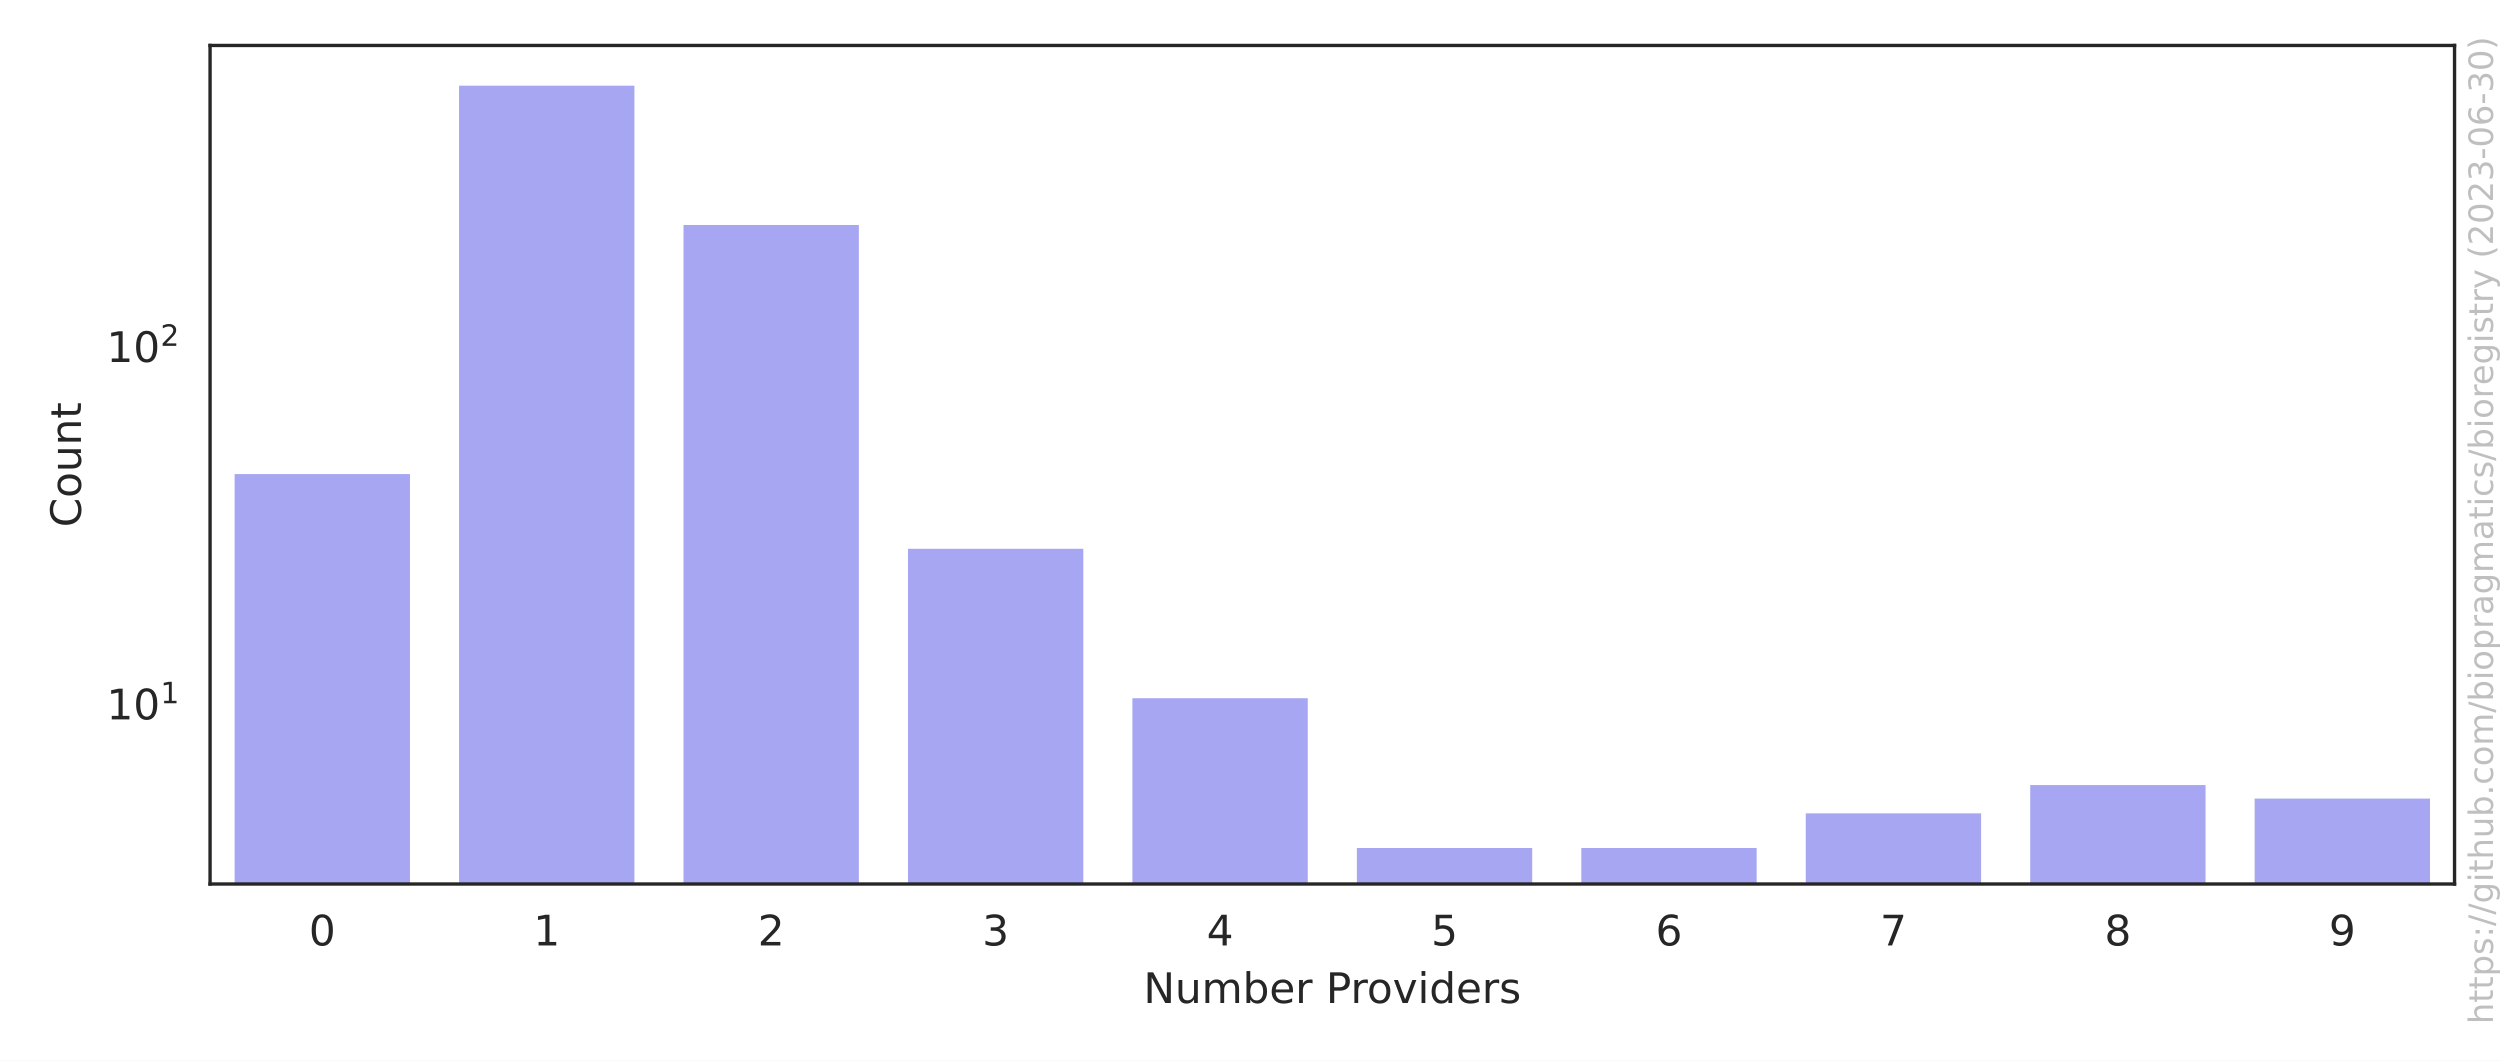
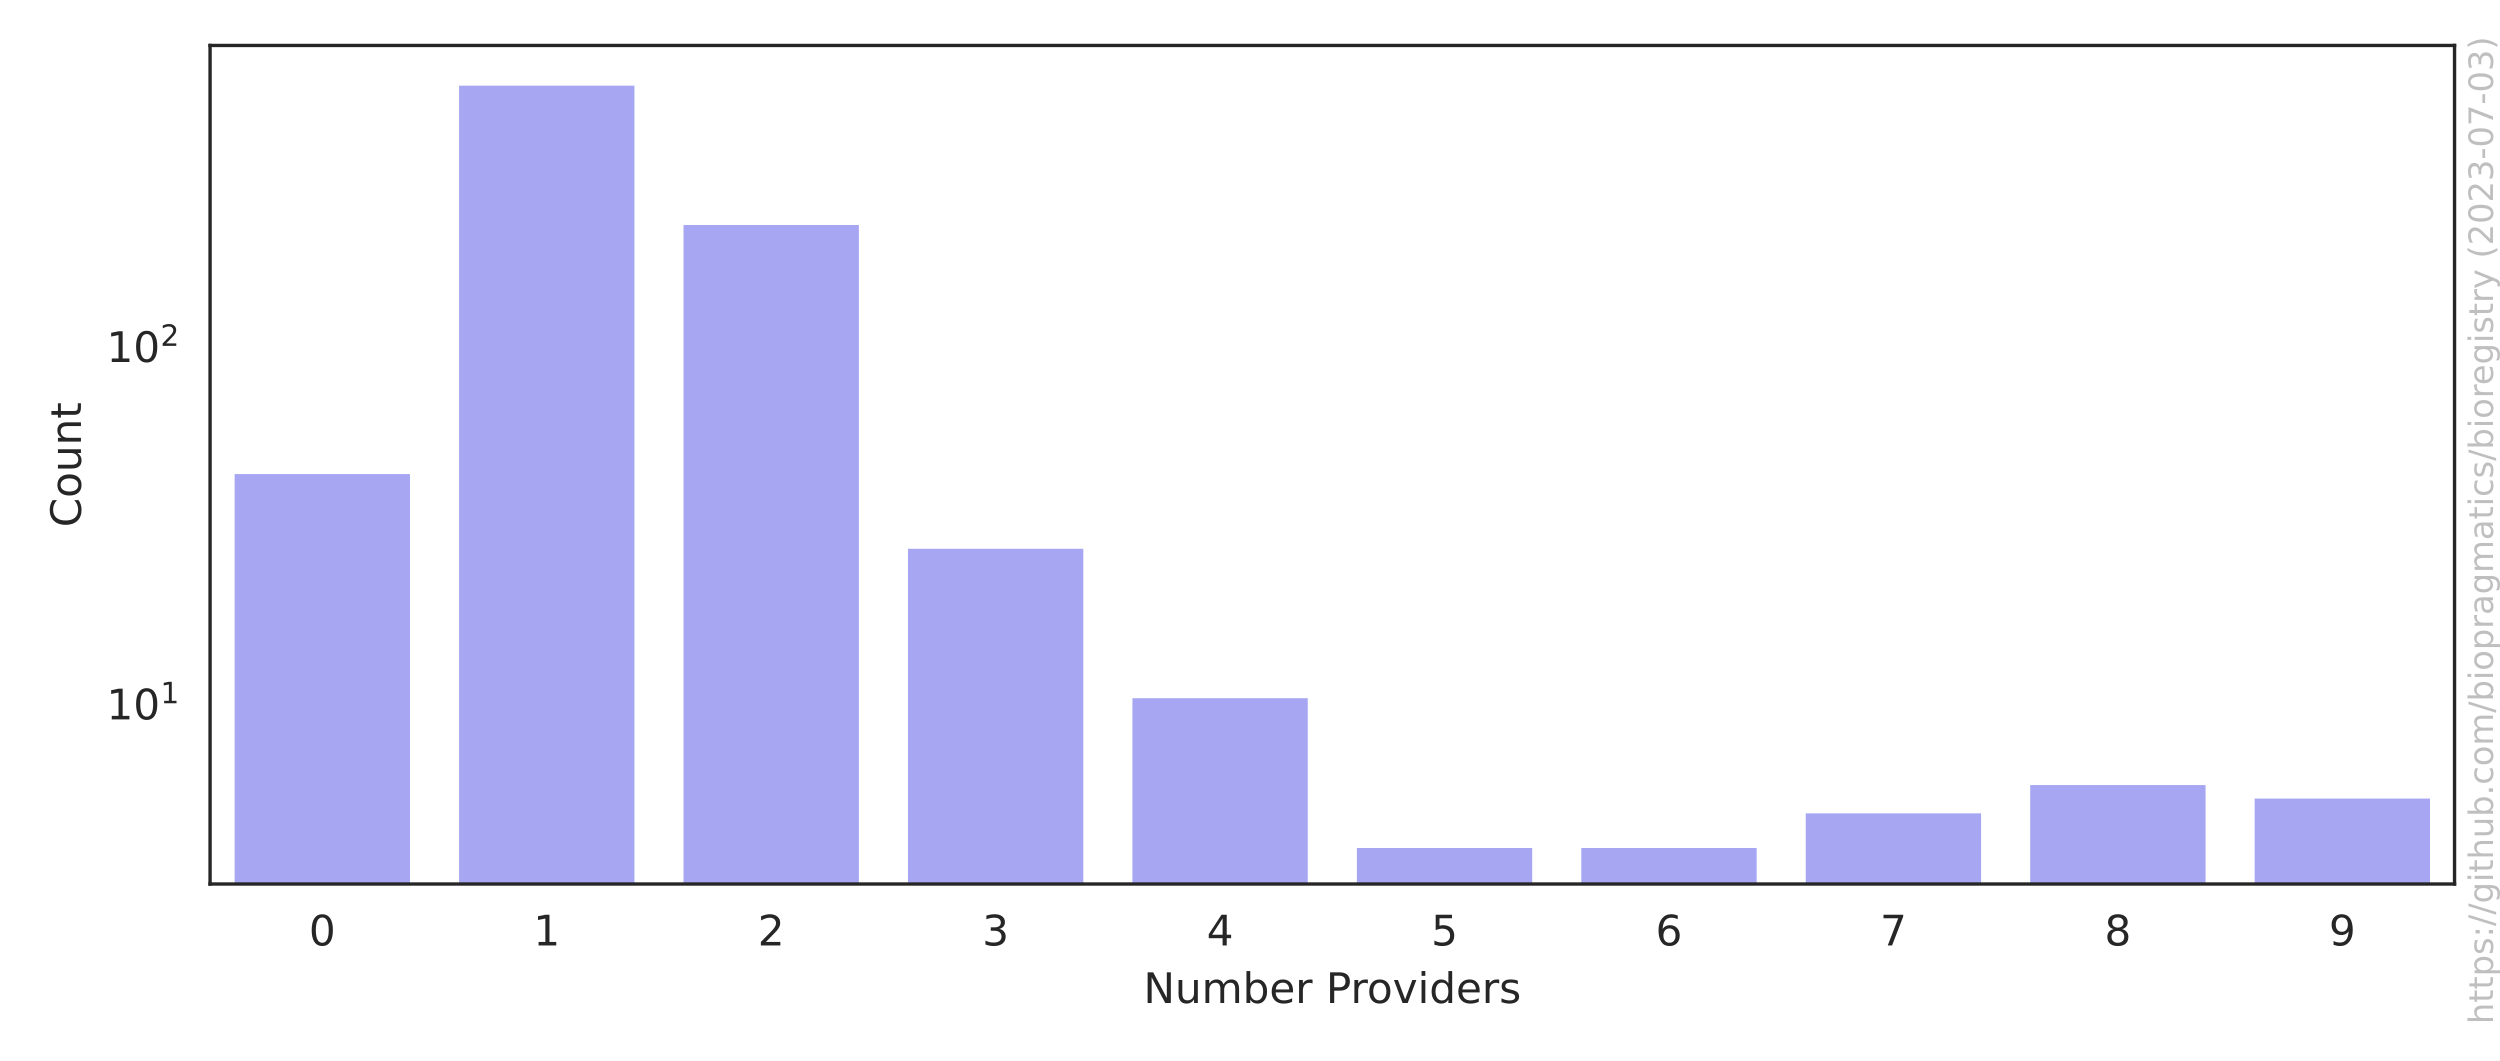
<svg xmlns="http://www.w3.org/2000/svg" xmlns:xlink="http://www.w3.org/1999/xlink" width="594pt" height="252pt" viewBox="0 0 594 252" version="1.1">
  <defs>
    <style type="text/css">*{stroke-linejoin: round; stroke-linecap: butt}</style>
  </defs>
  <g id="figure_1">
    <g id="patch_1">
      <path d="M 0 252  L 594 252  L 594 0  L 0 0  z " style="fill: #ffffff" />
    </g>
    <g id="axes_1">
      <g id="patch_2">
        <path d="M 49.913 210.04  L 583.2 210.04  L 583.2 10.8  L 49.913 10.8  z " style="fill: #ffffff" />
      </g>
      <g id="matplotlib.axis_1">
        <g id="xtick_1">
          <g id="text_1">
            <g style="fill: #262626" transform="translate(73.3958 224.6384) scale(0.1 -0.1)">
              <defs>
                <path id="DejaVuSans-30" d="M 2034 4250  Q 1547 4250 1301 3770  Q 1056 3291 1056 2328  Q 1056 1369 1301 889  Q 1547 409 2034 409  Q 2525 409 2770 889  Q 3016 1369 3016 2328  Q 3016 3291 2770 3770  Q 2525 4250 2034 4250  z M 2034 4750  Q 2819 4750 3233 4129  Q 3647 3509 3647 2328  Q 3647 1150 3233 529  Q 2819 -91 2034 -91  Q 1250 -91 836 529  Q 422 1150 422 2328  Q 422 3509 836 4129  Q 1250 4750 2034 4750  z " transform="scale(0.015625)" />
              </defs>
              <use xlink:href="#DejaVuSans-30" />
            </g>
          </g>
        </g>
        <g id="xtick_2">
          <g id="text_2">
            <g style="fill: #262626" transform="translate(126.7245 224.6384) scale(0.1 -0.1)">
              <defs>
                <path id="DejaVuSans-31" d="M 794 531  L 1825 531  L 1825 4091  L 703 3866  L 703 4441  L 1819 4666  L 2450 4666  L 2450 531  L 3481 531  L 3481 0  L 794 0  L 794 531  z " transform="scale(0.015625)" />
              </defs>
              <use xlink:href="#DejaVuSans-31" />
            </g>
          </g>
        </g>
        <g id="xtick_3">
          <g id="text_3">
            <g style="fill: #262626" transform="translate(180.0533 224.6384) scale(0.1 -0.1)">
              <defs>
                <path id="DejaVuSans-32" d="M 1228 531  L 3431 531  L 3431 0  L 469 0  L 469 531  Q 828 903 1448 1529  Q 2069 2156 2228 2338  Q 2531 2678 2651 2914  Q 2772 3150 2772 3378  Q 2772 3750 2511 3984  Q 2250 4219 1831 4219  Q 1534 4219 1204 4116  Q 875 4013 500 3803  L 500 4441  Q 881 4594 1212 4672  Q 1544 4750 1819 4750  Q 2544 4750 2975 4387  Q 3406 4025 3406 3419  Q 3406 3131 3298 2873  Q 3191 2616 2906 2266  Q 2828 2175 2409 1742  Q 1991 1309 1228 531  z " transform="scale(0.015625)" />
              </defs>
              <use xlink:href="#DejaVuSans-32" />
            </g>
          </g>
        </g>
        <g id="xtick_4">
          <g id="text_4">
            <g style="fill: #262626" transform="translate(233.382 224.6384) scale(0.1 -0.1)">
              <defs>
                <path id="DejaVuSans-33" d="M 2597 2516  Q 3050 2419 3304 2112  Q 3559 1806 3559 1356  Q 3559 666 3084 287  Q 2609 -91 1734 -91  Q 1441 -91 1130 -33  Q 819 25 488 141  L 488 750  Q 750 597 1062 519  Q 1375 441 1716 441  Q 2309 441 2620 675  Q 2931 909 2931 1356  Q 2931 1769 2642 2001  Q 2353 2234 1838 2234  L 1294 2234  L 1294 2753  L 1863 2753  Q 2328 2753 2575 2939  Q 2822 3125 2822 3475  Q 2822 3834 2567 4026  Q 2313 4219 1838 4219  Q 1578 4219 1281 4162  Q 984 4106 628 3988  L 628 4550  Q 988 4650 1302 4700  Q 1616 4750 1894 4750  Q 2613 4750 3031 4423  Q 3450 4097 3450 3541  Q 3450 3153 3228 2886  Q 3006 2619 2597 2516  z " transform="scale(0.015625)" />
              </defs>
              <use xlink:href="#DejaVuSans-33" />
            </g>
          </g>
        </g>
        <g id="xtick_5">
          <g id="text_5">
            <g style="fill: #262626" transform="translate(286.7107 224.6384) scale(0.1 -0.1)">
              <defs>
                <path id="DejaVuSans-34" d="M 2419 4116  L 825 1625  L 2419 1625  L 2419 4116  z M 2253 4666  L 3047 4666  L 3047 1625  L 3713 1625  L 3713 1100  L 3047 1100  L 3047 0  L 2419 0  L 2419 1100  L 313 1100  L 313 1709  L 2253 4666  z " transform="scale(0.015625)" />
              </defs>
              <use xlink:href="#DejaVuSans-34" />
            </g>
          </g>
        </g>
        <g id="xtick_6">
          <g id="text_6">
            <g style="fill: #262626" transform="translate(340.0395 224.6384) scale(0.1 -0.1)">
              <defs>
                <path id="DejaVuSans-35" d="M 691 4666  L 3169 4666  L 3169 4134  L 1269 4134  L 1269 2991  Q 1406 3038 1543 3061  Q 1681 3084 1819 3084  Q 2600 3084 3056 2656  Q 3513 2228 3513 1497  Q 3513 744 3044 326  Q 2575 -91 1722 -91  Q 1428 -91 1123 -41  Q 819 9 494 109  L 494 744  Q 775 591 1075 516  Q 1375 441 1709 441  Q 2250 441 2565 725  Q 2881 1009 2881 1497  Q 2881 1984 2565 2268  Q 2250 2553 1709 2553  Q 1456 2553 1204 2497  Q 953 2441 691 2322  L 691 4666  z " transform="scale(0.015625)" />
              </defs>
              <use xlink:href="#DejaVuSans-35" />
            </g>
          </g>
        </g>
        <g id="xtick_7">
          <g id="text_7">
            <g style="fill: #262626" transform="translate(393.3682 224.6384) scale(0.1 -0.1)">
              <defs>
                <path id="DejaVuSans-36" d="M 2113 2584  Q 1688 2584 1439 2293  Q 1191 2003 1191 1497  Q 1191 994 1439 701  Q 1688 409 2113 409  Q 2538 409 2786 701  Q 3034 994 3034 1497  Q 3034 2003 2786 2293  Q 2538 2584 2113 2584  z M 3366 4563  L 3366 3988  Q 3128 4100 2886 4159  Q 2644 4219 2406 4219  Q 1781 4219 1451 3797  Q 1122 3375 1075 2522  Q 1259 2794 1537 2939  Q 1816 3084 2150 3084  Q 2853 3084 3261 2657  Q 3669 2231 3669 1497  Q 3669 778 3244 343  Q 2819 -91 2113 -91  Q 1303 -91 875 529  Q 447 1150 447 2328  Q 447 3434 972 4092  Q 1497 4750 2381 4750  Q 2619 4750 2861 4703  Q 3103 4656 3366 4563  z " transform="scale(0.015625)" />
              </defs>
              <use xlink:href="#DejaVuSans-36" />
            </g>
          </g>
        </g>
        <g id="xtick_8">
          <g id="text_8">
            <g style="fill: #262626" transform="translate(446.6969 224.6384) scale(0.1 -0.1)">
              <defs>
                <path id="DejaVuSans-37" d="M 525 4666  L 3525 4666  L 3525 4397  L 1831 0  L 1172 0  L 2766 4134  L 525 4134  L 525 4666  z " transform="scale(0.015625)" />
              </defs>
              <use xlink:href="#DejaVuSans-37" />
            </g>
          </g>
        </g>
        <g id="xtick_9">
          <g id="text_9">
            <g style="fill: #262626" transform="translate(500.0257 224.6384) scale(0.1 -0.1)">
              <defs>
                <path id="DejaVuSans-38" d="M 2034 2216  Q 1584 2216 1326 1975  Q 1069 1734 1069 1313  Q 1069 891 1326 650  Q 1584 409 2034 409  Q 2484 409 2743 651  Q 3003 894 3003 1313  Q 3003 1734 2745 1975  Q 2488 2216 2034 2216  z M 1403 2484  Q 997 2584 770 2862  Q 544 3141 544 3541  Q 544 4100 942 4425  Q 1341 4750 2034 4750  Q 2731 4750 3128 4425  Q 3525 4100 3525 3541  Q 3525 3141 3298 2862  Q 3072 2584 2669 2484  Q 3125 2378 3379 2068  Q 3634 1759 3634 1313  Q 3634 634 3220 271  Q 2806 -91 2034 -91  Q 1263 -91 848 271  Q 434 634 434 1313  Q 434 1759 690 2068  Q 947 2378 1403 2484  z M 1172 3481  Q 1172 3119 1398 2916  Q 1625 2713 2034 2713  Q 2441 2713 2670 2916  Q 2900 3119 2900 3481  Q 2900 3844 2670 4047  Q 2441 4250 2034 4250  Q 1625 4250 1398 4047  Q 1172 3844 1172 3481  z " transform="scale(0.015625)" />
              </defs>
              <use xlink:href="#DejaVuSans-38" />
            </g>
          </g>
        </g>
        <g id="xtick_10">
          <g id="text_10">
            <g style="fill: #262626" transform="translate(553.3544 224.6384) scale(0.1 -0.1)">
              <defs>
                <path id="DejaVuSans-39" d="M 703 97  L 703 672  Q 941 559 1184 500  Q 1428 441 1663 441  Q 2288 441 2617 861  Q 2947 1281 2994 2138  Q 2813 1869 2534 1725  Q 2256 1581 1919 1581  Q 1219 1581 811 2004  Q 403 2428 403 3163  Q 403 3881 828 4315  Q 1253 4750 1959 4750  Q 2769 4750 3195 4129  Q 3622 3509 3622 2328  Q 3622 1225 3098 567  Q 2575 -91 1691 -91  Q 1453 -91 1209 -44  Q 966 3 703 97  z M 1959 2075  Q 2384 2075 2632 2365  Q 2881 2656 2881 3163  Q 2881 3666 2632 3958  Q 2384 4250 1959 4250  Q 1534 4250 1286 3958  Q 1038 3666 1038 3163  Q 1038 2656 1286 2365  Q 1534 2075 1959 2075  z " transform="scale(0.015625)" />
              </defs>
              <use xlink:href="#DejaVuSans-39" />
            </g>
          </g>
        </g>
        <g id="text_11">
          <g style="fill: #262626" transform="translate(271.6923 238.3166) scale(0.1 -0.1)">
            <defs>
              <path id="DejaVuSans-4e" d="M 628 4666  L 1478 4666  L 3547 763  L 3547 4666  L 4159 4666  L 4159 0  L 3309 0  L 1241 3903  L 1241 0  L 628 0  L 628 4666  z " transform="scale(0.015625)" />
              <path id="DejaVuSans-75" d="M 544 1381  L 544 3500  L 1119 3500  L 1119 1403  Q 1119 906 1312 657  Q 1506 409 1894 409  Q 2359 409 2629 706  Q 2900 1003 2900 1516  L 2900 3500  L 3475 3500  L 3475 0  L 2900 0  L 2900 538  Q 2691 219 2414 64  Q 2138 -91 1772 -91  Q 1169 -91 856 284  Q 544 659 544 1381  z M 1991 3584  L 1991 3584  z " transform="scale(0.015625)" />
              <path id="DejaVuSans-6d" d="M 3328 2828  Q 3544 3216 3844 3400  Q 4144 3584 4550 3584  Q 5097 3584 5394 3201  Q 5691 2819 5691 2113  L 5691 0  L 5113 0  L 5113 2094  Q 5113 2597 4934 2840  Q 4756 3084 4391 3084  Q 3944 3084 3684 2787  Q 3425 2491 3425 1978  L 3425 0  L 2847 0  L 2847 2094  Q 2847 2600 2669 2842  Q 2491 3084 2119 3084  Q 1678 3084 1418 2786  Q 1159 2488 1159 1978  L 1159 0  L 581 0  L 581 3500  L 1159 3500  L 1159 2956  Q 1356 3278 1631 3431  Q 1906 3584 2284 3584  Q 2666 3584 2933 3390  Q 3200 3197 3328 2828  z " transform="scale(0.015625)" />
              <path id="DejaVuSans-62" d="M 3116 1747  Q 3116 2381 2855 2742  Q 2594 3103 2138 3103  Q 1681 3103 1420 2742  Q 1159 2381 1159 1747  Q 1159 1113 1420 752  Q 1681 391 2138 391  Q 2594 391 2855 752  Q 3116 1113 3116 1747  z M 1159 2969  Q 1341 3281 1617 3432  Q 1894 3584 2278 3584  Q 2916 3584 3314 3078  Q 3713 2572 3713 1747  Q 3713 922 3314 415  Q 2916 -91 2278 -91  Q 1894 -91 1617 61  Q 1341 213 1159 525  L 1159 0  L 581 0  L 581 4863  L 1159 4863  L 1159 2969  z " transform="scale(0.015625)" />
              <path id="DejaVuSans-65" d="M 3597 1894  L 3597 1613  L 953 1613  Q 991 1019 1311 708  Q 1631 397 2203 397  Q 2534 397 2845 478  Q 3156 559 3463 722  L 3463 178  Q 3153 47 2828 -22  Q 2503 -91 2169 -91  Q 1331 -91 842 396  Q 353 884 353 1716  Q 353 2575 817 3079  Q 1281 3584 2069 3584  Q 2775 3584 3186 3129  Q 3597 2675 3597 1894  z M 3022 2063  Q 3016 2534 2758 2815  Q 2500 3097 2075 3097  Q 1594 3097 1305 2825  Q 1016 2553 972 2059  L 3022 2063  z " transform="scale(0.015625)" />
              <path id="DejaVuSans-72" d="M 2631 2963  Q 2534 3019 2420 3045  Q 2306 3072 2169 3072  Q 1681 3072 1420 2755  Q 1159 2438 1159 1844  L 1159 0  L 581 0  L 581 3500  L 1159 3500  L 1159 2956  Q 1341 3275 1631 3429  Q 1922 3584 2338 3584  Q 2397 3584 2469 3576  Q 2541 3569 2628 3553  L 2631 2963  z " transform="scale(0.015625)" />
              <path id="DejaVuSans-20" transform="scale(0.015625)" />
              <path id="DejaVuSans-50" d="M 1259 4147  L 1259 2394  L 2053 2394  Q 2494 2394 2734 2622  Q 2975 2850 2975 3272  Q 2975 3691 2734 3919  Q 2494 4147 2053 4147  L 1259 4147  z M 628 4666  L 2053 4666  Q 2838 4666 3239 4311  Q 3641 3956 3641 3272  Q 3641 2581 3239 2228  Q 2838 1875 2053 1875  L 1259 1875  L 1259 0  L 628 0  L 628 4666  z " transform="scale(0.015625)" />
              <path id="DejaVuSans-6f" d="M 1959 3097  Q 1497 3097 1228 2736  Q 959 2375 959 1747  Q 959 1119 1226 758  Q 1494 397 1959 397  Q 2419 397 2687 759  Q 2956 1122 2956 1747  Q 2956 2369 2687 2733  Q 2419 3097 1959 3097  z M 1959 3584  Q 2709 3584 3137 3096  Q 3566 2609 3566 1747  Q 3566 888 3137 398  Q 2709 -91 1959 -91  Q 1206 -91 779 398  Q 353 888 353 1747  Q 353 2609 779 3096  Q 1206 3584 1959 3584  z " transform="scale(0.015625)" />
              <path id="DejaVuSans-76" d="M 191 3500  L 800 3500  L 1894 563  L 2988 3500  L 3597 3500  L 2284 0  L 1503 0  L 191 3500  z " transform="scale(0.015625)" />
              <path id="DejaVuSans-69" d="M 603 3500  L 1178 3500  L 1178 0  L 603 0  L 603 3500  z M 603 4863  L 1178 4863  L 1178 4134  L 603 4134  L 603 4863  z " transform="scale(0.015625)" />
              <path id="DejaVuSans-64" d="M 2906 2969  L 2906 4863  L 3481 4863  L 3481 0  L 2906 0  L 2906 525  Q 2725 213 2448 61  Q 2172 -91 1784 -91  Q 1150 -91 751 415  Q 353 922 353 1747  Q 353 2572 751 3078  Q 1150 3584 1784 3584  Q 2172 3584 2448 3432  Q 2725 3281 2906 2969  z M 947 1747  Q 947 1113 1208 752  Q 1469 391 1925 391  Q 2381 391 2643 752  Q 2906 1113 2906 1747  Q 2906 2381 2643 2742  Q 2381 3103 1925 3103  Q 1469 3103 1208 2742  Q 947 2381 947 1747  z " transform="scale(0.015625)" />
              <path id="DejaVuSans-73" d="M 2834 3397  L 2834 2853  Q 2591 2978 2328 3040  Q 2066 3103 1784 3103  Q 1356 3103 1142 2972  Q 928 2841 928 2578  Q 928 2378 1081 2264  Q 1234 2150 1697 2047  L 1894 2003  Q 2506 1872 2764 1633  Q 3022 1394 3022 966  Q 3022 478 2636 193  Q 2250 -91 1575 -91  Q 1294 -91 989 -36  Q 684 19 347 128  L 347 722  Q 666 556 975 473  Q 1284 391 1588 391  Q 1994 391 2212 530  Q 2431 669 2431 922  Q 2431 1156 2273 1281  Q 2116 1406 1581 1522  L 1381 1569  Q 847 1681 609 1914  Q 372 2147 372 2553  Q 372 3047 722 3315  Q 1072 3584 1716 3584  Q 2034 3584 2315 3537  Q 2597 3491 2834 3397  z " transform="scale(0.015625)" />
            </defs>
            <use xlink:href="#DejaVuSans-4e" />
            <use xlink:href="#DejaVuSans-75" x="74.805" />
            <use xlink:href="#DejaVuSans-6d" x="138.184" />
            <use xlink:href="#DejaVuSans-62" x="235.596" />
            <use xlink:href="#DejaVuSans-65" x="299.072" />
            <use xlink:href="#DejaVuSans-72" x="360.596" />
            <use xlink:href="#DejaVuSans-20" x="401.709" />
            <use xlink:href="#DejaVuSans-50" x="433.496" />
            <use xlink:href="#DejaVuSans-72" x="492.049" />
            <use xlink:href="#DejaVuSans-6f" x="530.912" />
            <use xlink:href="#DejaVuSans-76" x="592.094" />
            <use xlink:href="#DejaVuSans-69" x="651.273" />
            <use xlink:href="#DejaVuSans-64" x="679.057" />
            <use xlink:href="#DejaVuSans-65" x="742.533" />
            <use xlink:href="#DejaVuSans-72" x="804.057" />
            <use xlink:href="#DejaVuSans-73" x="845.17" />
          </g>
        </g>
      </g>
      <g id="matplotlib.axis_2">
        <g id="ytick_1">
          <g id="text_12">
            <g style="fill: #262626" transform="translate(25.31268 170.9933) scale(0.1 -0.1)">
              <use xlink:href="#DejaVuSans-31" transform="translate(0 0.684375)" />
              <use xlink:href="#DejaVuSans-30" transform="translate(63.62305 0.684375)" />
              <use xlink:href="#DejaVuSans-31" transform="translate(128.2031 38.96563) scale(0.7)" />
            </g>
          </g>
        </g>
        <g id="ytick_2">
          <g id="text_13">
            <g style="fill: #262626" transform="translate(25.31268 86.0822) scale(0.1 -0.1)">
              <use xlink:href="#DejaVuSans-31" transform="translate(0 0.765625)" />
              <use xlink:href="#DejaVuSans-30" transform="translate(63.62305 0.765625)" />
              <use xlink:href="#DejaVuSans-32" transform="translate(128.2031 39.04688) scale(0.7)" />
            </g>
          </g>
        </g>
        <g id="ytick_3" />
        <g id="ytick_4" />
        <g id="ytick_5" />
        <g id="ytick_6" />
        <g id="ytick_7" />
        <g id="ytick_8" />
        <g id="ytick_9" />
        <g id="ytick_10" />
        <g id="ytick_11" />
        <g id="ytick_12" />
        <g id="ytick_13" />
        <g id="ytick_14" />
        <g id="ytick_15" />
        <g id="ytick_16" />
        <g id="ytick_17" />
        <g id="ytick_18" />
        <g id="ytick_19" />
        <g id="ytick_20" />
        <g id="ytick_21" />
        <g id="text_14">
          <g style="fill: #262626" transform="translate(19.233 125.2684) rotate(-90) scale(0.1 -0.1)">
            <defs>
              <path id="DejaVuSans-43" d="M 4122 4306  L 4122 3641  Q 3803 3938 3442 4084  Q 3081 4231 2675 4231  Q 1875 4231 1450 3742  Q 1025 3253 1025 2328  Q 1025 1406 1450 917  Q 1875 428 2675 428  Q 3081 428 3442 575  Q 3803 722 4122 1019  L 4122 359  Q 3791 134 3420 21  Q 3050 -91 2638 -91  Q 1578 -91 968 557  Q 359 1206 359 2328  Q 359 3453 968 4101  Q 1578 4750 2638 4750  Q 3056 4750 3426 4639  Q 3797 4528 4122 4306  z " transform="scale(0.015625)" />
              <path id="DejaVuSans-6e" d="M 3513 2113  L 3513 0  L 2938 0  L 2938 2094  Q 2938 2591 2744 2837  Q 2550 3084 2163 3084  Q 1697 3084 1428 2787  Q 1159 2491 1159 1978  L 1159 0  L 581 0  L 581 3500  L 1159 3500  L 1159 2956  Q 1366 3272 1645 3428  Q 1925 3584 2291 3584  Q 2894 3584 3203 3211  Q 3513 2838 3513 2113  z " transform="scale(0.015625)" />
              <path id="DejaVuSans-74" d="M 1172 4494  L 1172 3500  L 2356 3500  L 2356 3053  L 1172 3053  L 1172 1153  Q 1172 725 1289 603  Q 1406 481 1766 481  L 2356 481  L 2356 0  L 1766 0  Q 1100 0 847 248  Q 594 497 594 1153  L 594 3053  L 172 3053  L 172 3500  L 594 3500  L 594 4494  L 1172 4494  z " transform="scale(0.015625)" />
            </defs>
            <use xlink:href="#DejaVuSans-43" />
            <use xlink:href="#DejaVuSans-6f" x="69.824" />
            <use xlink:href="#DejaVuSans-75" x="131.006" />
            <use xlink:href="#DejaVuSans-6e" x="194.385" />
            <use xlink:href="#DejaVuSans-74" x="257.764" />
          </g>
        </g>
      </g>
      <g id="patch_3">
        <path d="M 55.246 85163.227  L 97.909 85163.227  L 97.909 112.141  L 55.246 112.141  z " clip-path="url(#p84426c0476)" style="fill: #2020df; opacity: 0.4; stroke: #ffffff; stroke-linejoin: miter" />
      </g>
      <g id="patch_4">
        <path d="M 108.574 85163.227  L 151.237 85163.227  L 151.237 19.856  L 108.574 19.856  z " clip-path="url(#p84426c0476)" style="fill: #2020df; opacity: 0.4; stroke: #ffffff; stroke-linejoin: miter" />
      </g>
      <g id="patch_5">
        <path d="M 161.903 85163.227  L 204.566 85163.227  L 204.566 52.957  L 161.903 52.957  z " clip-path="url(#p84426c0476)" style="fill: #2020df; opacity: 0.4; stroke: #ffffff; stroke-linejoin: miter" />
      </g>
      <g id="patch_6">
        <path d="M 215.232 85163.227  L 257.895 85163.227  L 257.895 129.89  L 215.232 129.89  z " clip-path="url(#p84426c0476)" style="fill: #2020df; opacity: 0.4; stroke: #ffffff; stroke-linejoin: miter" />
      </g>
      <g id="patch_7">
        <path d="M 268.56 85163.227  L 311.223 85163.227  L 311.223 165.395  L 268.56 165.395  z " clip-path="url(#p84426c0476)" style="fill: #2020df; opacity: 0.4; stroke: #ffffff; stroke-linejoin: miter" />
      </g>
      <g id="patch_8">
        <path d="M 321.889 85163.227  L 364.552 85163.227  L 364.552 200.984  L 321.889 200.984  z " clip-path="url(#p84426c0476)" style="fill: #2020df; opacity: 0.4; stroke: #ffffff; stroke-linejoin: miter" />
      </g>
      <g id="patch_9">
        <path d="M 375.218 85163.227  L 417.881 85163.227  L 417.881 200.984  L 375.218 200.984  z " clip-path="url(#p84426c0476)" style="fill: #2020df; opacity: 0.4; stroke: #ffffff; stroke-linejoin: miter" />
      </g>
      <g id="patch_10">
        <path d="M 428.547 85163.227  L 471.21 85163.227  L 471.21 192.755  L 428.547 192.755  z " clip-path="url(#p84426c0476)" style="fill: #2020df; opacity: 0.4; stroke: #ffffff; stroke-linejoin: miter" />
      </g>
      <g id="patch_11">
        <path d="M 481.875 85163.227  L 524.538 85163.227  L 524.538 186.032  L 481.875 186.032  z " clip-path="url(#p84426c0476)" style="fill: #2020df; opacity: 0.4; stroke: #ffffff; stroke-linejoin: miter" />
      </g>
      <g id="patch_12">
        <path d="M 535.204 85163.227  L 577.867 85163.227  L 577.867 189.24  L 535.204 189.24  z " clip-path="url(#p84426c0476)" style="fill: #2020df; opacity: 0.4; stroke: #ffffff; stroke-linejoin: miter" />
      </g>
      <g id="patch_13">
        <path d="M 49.913 210.04  L 49.913 10.8  " style="fill: none; stroke: #262626; stroke-width: 0.8; stroke-linejoin: miter; stroke-linecap: square" />
      </g>
      <g id="patch_14">
        <path d="M 583.2 210.04  L 583.2 10.8  " style="fill: none; stroke: #262626; stroke-width: 0.8; stroke-linejoin: miter; stroke-linecap: square" />
      </g>
      <g id="patch_15">
        <path d="M 49.913 210.04  L 583.2 210.04  " style="fill: none; stroke: #262626; stroke-width: 0.8; stroke-linejoin: miter; stroke-linecap: square" />
      </g>
      <g id="patch_16">
        <path d="M 49.913 10.8  L 583.2 10.8  " style="fill: none; stroke: #262626; stroke-width: 0.8; stroke-linejoin: miter; stroke-linecap: square" />
      </g>
    </g>
    <g id="text_15">
      <g style="fill: #808080; opacity: 0.5" transform="translate(592.3362 243.3237) rotate(-90) scale(0.08 -0.08)">
        <defs>
          <path id="DejaVuSans-68" d="M 3513 2113  L 3513 0  L 2938 0  L 2938 2094  Q 2938 2591 2744 2837  Q 2550 3084 2163 3084  Q 1697 3084 1428 2787  Q 1159 2491 1159 1978  L 1159 0  L 581 0  L 581 4863  L 1159 4863  L 1159 2956  Q 1366 3272 1645 3428  Q 1925 3584 2291 3584  Q 2894 3584 3203 3211  Q 3513 2838 3513 2113  z " transform="scale(0.015625)" />
          <path id="DejaVuSans-70" d="M 1159 525  L 1159 -1331  L 581 -1331  L 581 3500  L 1159 3500  L 1159 2969  Q 1341 3281 1617 3432  Q 1894 3584 2278 3584  Q 2916 3584 3314 3078  Q 3713 2572 3713 1747  Q 3713 922 3314 415  Q 2916 -91 2278 -91  Q 1894 -91 1617 61  Q 1341 213 1159 525  z M 3116 1747  Q 3116 2381 2855 2742  Q 2594 3103 2138 3103  Q 1681 3103 1420 2742  Q 1159 2381 1159 1747  Q 1159 1113 1420 752  Q 1681 391 2138 391  Q 2594 391 2855 752  Q 3116 1113 3116 1747  z " transform="scale(0.015625)" />
          <path id="DejaVuSans-3a" d="M 750 794  L 1409 794  L 1409 0  L 750 0  L 750 794  z M 750 3309  L 1409 3309  L 1409 2516  L 750 2516  L 750 3309  z " transform="scale(0.015625)" />
          <path id="DejaVuSans-2f" d="M 1625 4666  L 2156 4666  L 531 -594  L 0 -594  L 1625 4666  z " transform="scale(0.015625)" />
          <path id="DejaVuSans-67" d="M 2906 1791  Q 2906 2416 2648 2759  Q 2391 3103 1925 3103  Q 1463 3103 1205 2759  Q 947 2416 947 1791  Q 947 1169 1205 825  Q 1463 481 1925 481  Q 2391 481 2648 825  Q 2906 1169 2906 1791  z M 3481 434  Q 3481 -459 3084 -895  Q 2688 -1331 1869 -1331  Q 1566 -1331 1297 -1286  Q 1028 -1241 775 -1147  L 775 -588  Q 1028 -725 1275 -790  Q 1522 -856 1778 -856  Q 2344 -856 2625 -561  Q 2906 -266 2906 331  L 2906 616  Q 2728 306 2450 153  Q 2172 0 1784 0  Q 1141 0 747 490  Q 353 981 353 1791  Q 353 2603 747 3093  Q 1141 3584 1784 3584  Q 2172 3584 2450 3431  Q 2728 3278 2906 2969  L 2906 3500  L 3481 3500  L 3481 434  z " transform="scale(0.015625)" />
          <path id="DejaVuSans-2e" d="M 684 794  L 1344 794  L 1344 0  L 684 0  L 684 794  z " transform="scale(0.015625)" />
          <path id="DejaVuSans-63" d="M 3122 3366  L 3122 2828  Q 2878 2963 2633 3030  Q 2388 3097 2138 3097  Q 1578 3097 1268 2742  Q 959 2388 959 1747  Q 959 1106 1268 751  Q 1578 397 2138 397  Q 2388 397 2633 464  Q 2878 531 3122 666  L 3122 134  Q 2881 22 2623 -34  Q 2366 -91 2075 -91  Q 1284 -91 818 406  Q 353 903 353 1747  Q 353 2603 823 3093  Q 1294 3584 2113 3584  Q 2378 3584 2631 3529  Q 2884 3475 3122 3366  z " transform="scale(0.015625)" />
          <path id="DejaVuSans-61" d="M 2194 1759  Q 1497 1759 1228 1600  Q 959 1441 959 1056  Q 959 750 1161 570  Q 1363 391 1709 391  Q 2188 391 2477 730  Q 2766 1069 2766 1631  L 2766 1759  L 2194 1759  z M 3341 1997  L 3341 0  L 2766 0  L 2766 531  Q 2569 213 2275 61  Q 1981 -91 1556 -91  Q 1019 -91 701 211  Q 384 513 384 1019  Q 384 1609 779 1909  Q 1175 2209 1959 2209  L 2766 2209  L 2766 2266  Q 2766 2663 2505 2880  Q 2244 3097 1772 3097  Q 1472 3097 1187 3025  Q 903 2953 641 2809  L 641 3341  Q 956 3463 1253 3523  Q 1550 3584 1831 3584  Q 2591 3584 2966 3190  Q 3341 2797 3341 1997  z " transform="scale(0.015625)" />
          <path id="DejaVuSans-79" d="M 2059 -325  Q 1816 -950 1584 -1140  Q 1353 -1331 966 -1331  L 506 -1331  L 506 -850  L 844 -850  Q 1081 -850 1212 -737  Q 1344 -625 1503 -206  L 1606 56  L 191 3500  L 800 3500  L 1894 763  L 2988 3500  L 3597 3500  L 2059 -325  z " transform="scale(0.015625)" />
          <path id="DejaVuSans-28" d="M 1984 4856  Q 1566 4138 1362 3434  Q 1159 2731 1159 2009  Q 1159 1288 1364 580  Q 1569 -128 1984 -844  L 1484 -844  Q 1016 -109 783 600  Q 550 1309 550 2009  Q 550 2706 781 3412  Q 1013 4119 1484 4856  L 1984 4856  z " transform="scale(0.015625)" />
          <path id="DejaVuSans-2d" d="M 313 2009  L 1997 2009  L 1997 1497  L 313 1497  L 313 2009  z " transform="scale(0.015625)" />
          <path id="DejaVuSans-29" d="M 513 4856  L 1013 4856  Q 1481 4119 1714 3412  Q 1947 2706 1947 2009  Q 1947 1309 1714 600  Q 1481 -109 1013 -844  L 513 -844  Q 928 -128 1133 580  Q 1338 1288 1338 2009  Q 1338 2731 1133 3434  Q 928 4138 513 4856  z " transform="scale(0.015625)" />
        </defs>
        <use xlink:href="#DejaVuSans-68" />
        <use xlink:href="#DejaVuSans-74" x="63.379" />
        <use xlink:href="#DejaVuSans-74" x="102.588" />
        <use xlink:href="#DejaVuSans-70" x="141.797" />
        <use xlink:href="#DejaVuSans-73" x="205.273" />
        <use xlink:href="#DejaVuSans-3a" x="257.373" />
        <use xlink:href="#DejaVuSans-2f" x="291.064" />
        <use xlink:href="#DejaVuSans-2f" x="324.756" />
        <use xlink:href="#DejaVuSans-67" x="358.447" />
        <use xlink:href="#DejaVuSans-69" x="421.924" />
        <use xlink:href="#DejaVuSans-74" x="449.707" />
        <use xlink:href="#DejaVuSans-68" x="488.916" />
        <use xlink:href="#DejaVuSans-75" x="552.295" />
        <use xlink:href="#DejaVuSans-62" x="615.674" />
        <use xlink:href="#DejaVuSans-2e" x="679.15" />
        <use xlink:href="#DejaVuSans-63" x="710.938" />
        <use xlink:href="#DejaVuSans-6f" x="765.918" />
        <use xlink:href="#DejaVuSans-6d" x="827.1" />
        <use xlink:href="#DejaVuSans-2f" x="924.512" />
        <use xlink:href="#DejaVuSans-62" x="958.203" />
        <use xlink:href="#DejaVuSans-69" x="1021.68" />
        <use xlink:href="#DejaVuSans-6f" x="1049.463" />
        <use xlink:href="#DejaVuSans-70" x="1110.645" />
        <use xlink:href="#DejaVuSans-72" x="1174.121" />
        <use xlink:href="#DejaVuSans-61" x="1215.234" />
        <use xlink:href="#DejaVuSans-67" x="1276.514" />
        <use xlink:href="#DejaVuSans-6d" x="1339.99" />
        <use xlink:href="#DejaVuSans-61" x="1437.402" />
        <use xlink:href="#DejaVuSans-74" x="1498.682" />
        <use xlink:href="#DejaVuSans-69" x="1537.891" />
        <use xlink:href="#DejaVuSans-63" x="1565.674" />
        <use xlink:href="#DejaVuSans-73" x="1620.654" />
        <use xlink:href="#DejaVuSans-2f" x="1672.754" />
        <use xlink:href="#DejaVuSans-62" x="1706.445" />
        <use xlink:href="#DejaVuSans-69" x="1769.922" />
        <use xlink:href="#DejaVuSans-6f" x="1797.705" />
        <use xlink:href="#DejaVuSans-72" x="1858.887" />
        <use xlink:href="#DejaVuSans-65" x="1897.75" />
        <use xlink:href="#DejaVuSans-67" x="1959.273" />
        <use xlink:href="#DejaVuSans-69" x="2022.75" />
        <use xlink:href="#DejaVuSans-73" x="2050.533" />
        <use xlink:href="#DejaVuSans-74" x="2102.633" />
        <use xlink:href="#DejaVuSans-72" x="2141.842" />
        <use xlink:href="#DejaVuSans-79" x="2182.955" />
        <use xlink:href="#DejaVuSans-20" x="2242.135" />
        <use xlink:href="#DejaVuSans-28" x="2273.922" />
        <use xlink:href="#DejaVuSans-32" x="2312.936" />
        <use xlink:href="#DejaVuSans-30" x="2376.559" />
        <use xlink:href="#DejaVuSans-32" x="2440.182" />
        <use xlink:href="#DejaVuSans-33" x="2503.805" />
        <use xlink:href="#DejaVuSans-2d" x="2567.428" />
        <use xlink:href="#DejaVuSans-30" x="2603.512" />
-         <use xlink:href="#DejaVuSans-36" x="2667.135" />
+         <use xlink:href="#DejaVuSans-37" x="2667.135" />
        <use xlink:href="#DejaVuSans-2d" x="2730.758" />
-         <use xlink:href="#DejaVuSans-33" x="2766.842" />
-         <use xlink:href="#DejaVuSans-30" x="2830.465" />
+         <use xlink:href="#DejaVuSans-30" x="2766.842" />
+         <use xlink:href="#DejaVuSans-33" x="2830.465" />
        <use xlink:href="#DejaVuSans-29" x="2894.088" />
      </g>
    </g>
  </g>
  <defs>
    <clipPath id="p84426c0476">
      <rect x="49.913" y="10.8" width="533.287" height="199.24" />
    </clipPath>
  </defs>
</svg>
